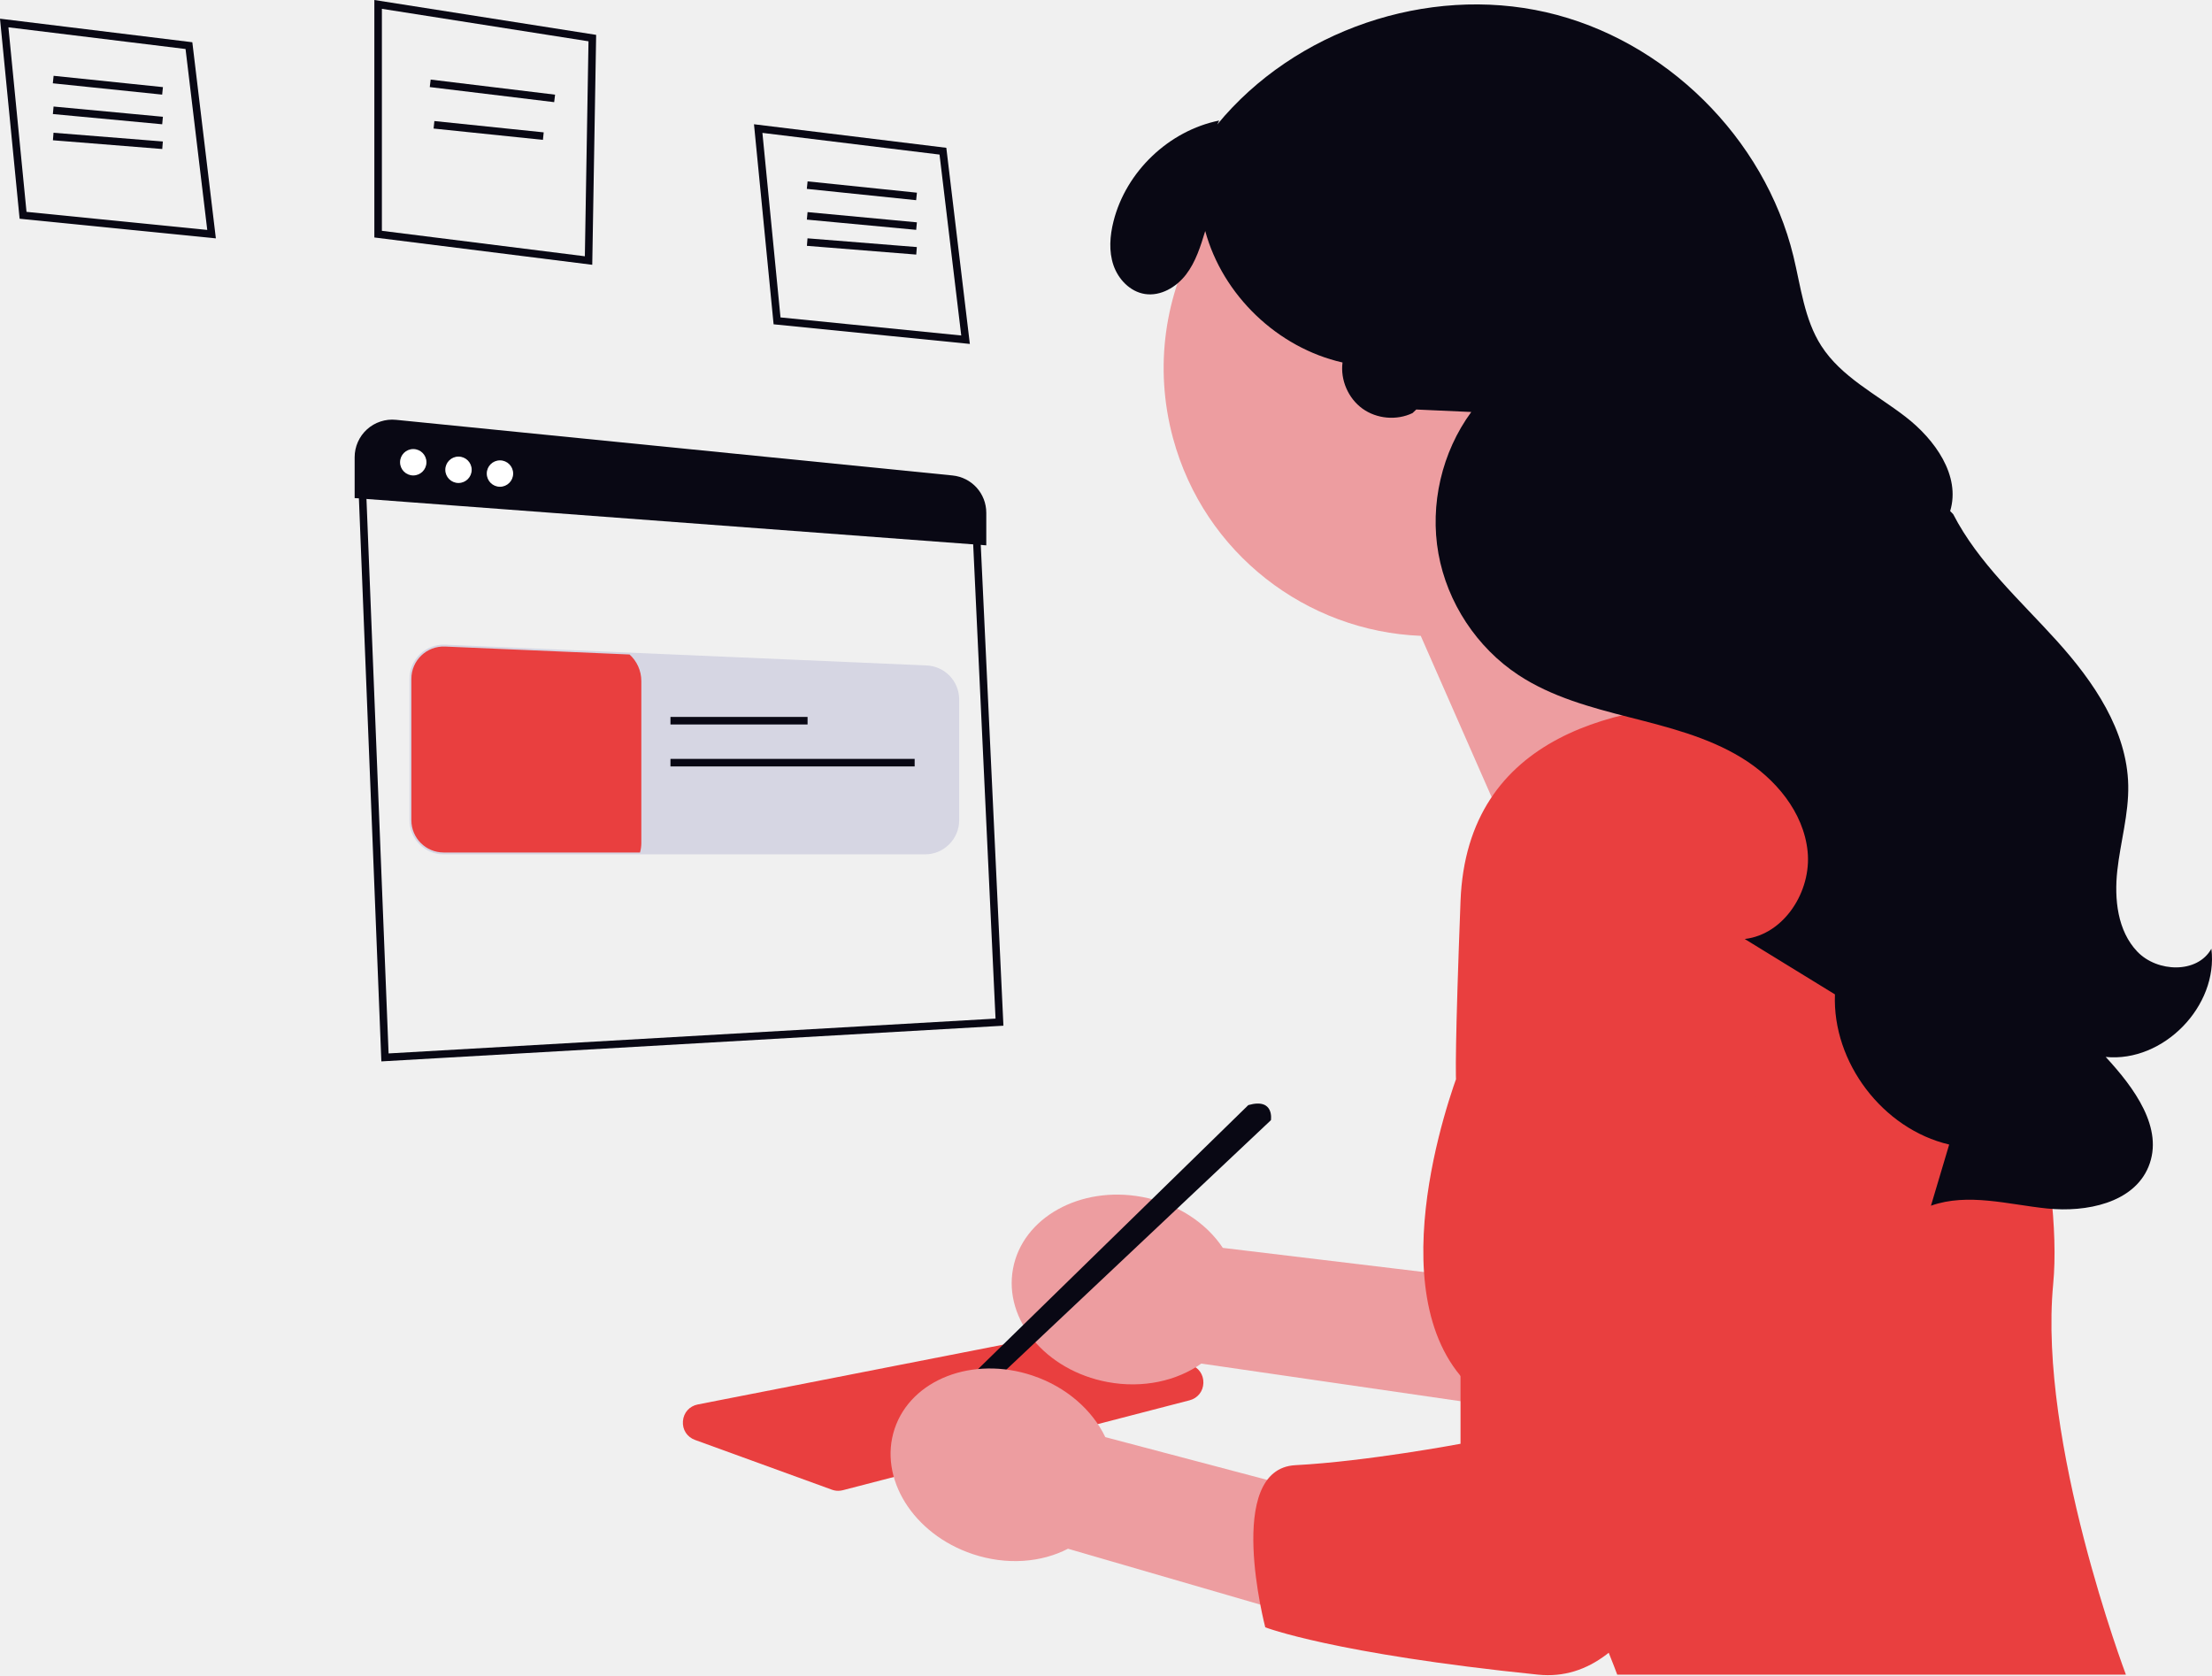
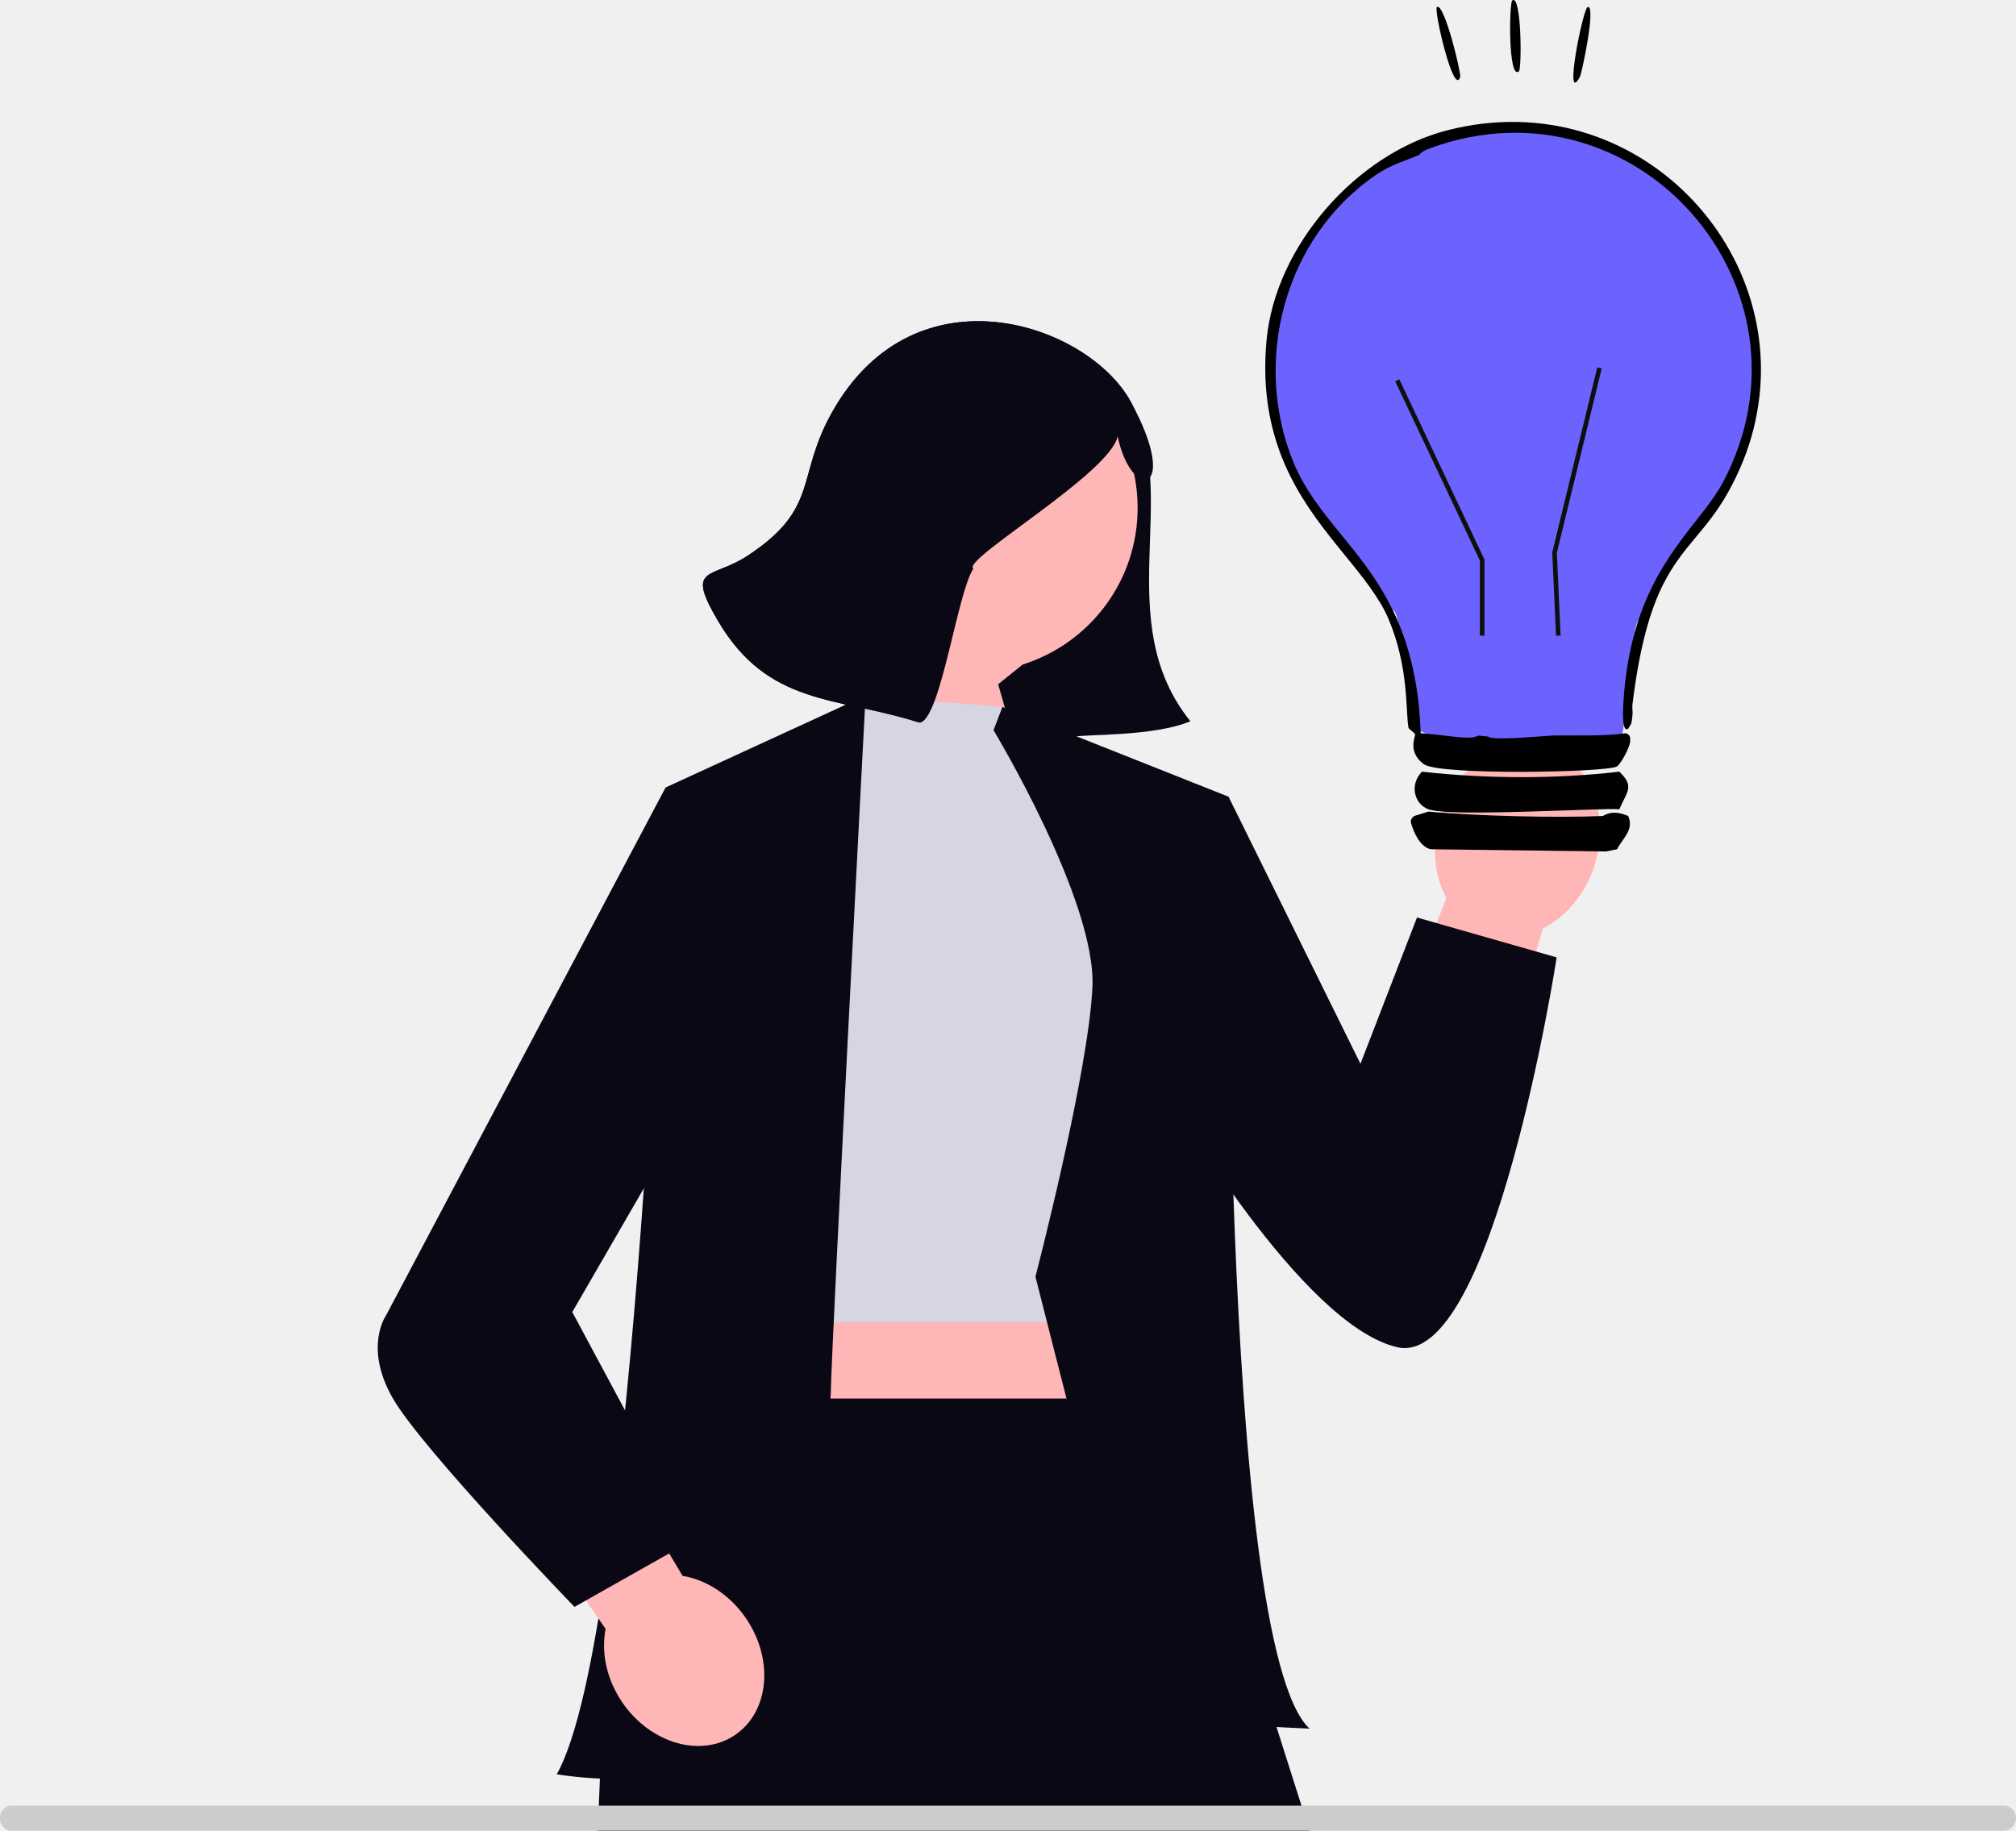
- <svg xmlns="http://www.w3.org/2000/svg" width="927.677" height="702.459" viewBox="0 0 927.677 702.459" role="img" artist="Katerina Limpitsouni" source="https://undraw.co/">
-   <path d="M351.522,625.148c-.896,0-1.788-.156-2.643-.468l-57.392-20.859c-3.361-1.221-5.355-4.314-5.078-7.881.278-3.567,2.725-6.315,6.236-7.002l158.51-31.033c1.278-.253,2.612-.171,3.852.224l44.291,14.194c3.367,1.079,5.48,4.061,5.381,7.596-.1,3.536-2.376,6.394-5.801,7.282l-145.409,37.698c-.641.167-1.295.249-1.947.249Z" fill="#E93F3F" />
-   <path d="M512.832,523.281l141.124,16.96-25.729,49.618-124.424-18.063c-10.245,7.266-24.483,10.502-39.286,7.747-25.901-4.82-43.664-26.104-39.674-47.54,3.989-21.435,28.22-34.904,54.12-30.084,14.803,2.755,26.923,10.897,33.869,21.362Z" fill="#ed9da0" />
-   <path d="M708.785,125.082c-16.185-59.882-77.849-95.306-137.731-79.121-59.882,16.185-95.306,77.849-79.121,137.731,13.126,48.565,56.166,81.036,103.907,82.944l58.4,132.859,82.788-117.925s-31.031-23.164-52.371-52.972c24.011-27.325,34.33-65.769,24.128-103.516Z" fill="#ed9da0" />
-   <path d="M822.389,357.019c-15.114-37.382-51.294-61.852-91.615-62.241-50.854-.49-115.585,12.809-118.254,83.091-4.42,116.37,0,69.53,0,69.53,0,0-35.107,87.416,0,129.579,35.107,42.164,65.721,125.265,65.721,125.265h213.332s-36.828-97.331-30.504-163.735c4.293-45.075-16.183-125.846-38.681-181.49Z" fill="#E93F3F" />
-   <path d="M523.515,463.409l-135.971,132.809,8.209,2.897,137.248-129.381s1.581-9.486-9.486-6.324Z" fill="#090814" />
-   <path d="M927.418,397.831c-5.844,10.536-22.722,9.939-31.05,1.232-8.328-8.707-9.719-21.984-8.412-33.961,1.305-11.978,4.836-23.756,4.593-35.802-.464-22.986-14.483-43.422-29.883-60.492-15.4-17.07-33.008-32.751-43.529-53.192l-1.271-1.309c4.495-14.848-6.407-30.015-18.68-39.504-12.274-9.488-26.991-16.724-35.371-29.779-7.129-11.106-8.57-24.77-11.69-37.594-12.089-49.686-53.879-90.902-103.727-102.302-49.849-11.4-105.399,7.556-137.881,47.05l.781-1.637c-21.1,4.271-39.049,21.392-44.311,42.266-1.524,6.047-2.031,12.548-.005,18.445s6.971,11.048,13.13,12.024c6.606,1.048,13.215-2.839,17.286-8.147,4.071-5.308,6.1-11.857,8.054-18.254,7.332,26.936,30.351,48.974,57.58,55.129-.949,7.314,2.386,15.028,8.365,19.347,5.978,4.319,14.349,5.063,20.995,1.865l1.566-1.491c7.691.346,15.381.692,23.071,1.038-12.36,16.838-17.46,38.824-13.775,59.384,3.685,20.559,16.104,39.406,33.542,50.903,13.93,9.184,30.383,13.601,46.549,17.729,16.166,4.129,32.654,8.226,46.909,16.896,14.256,8.671,26.198,22.833,27.841,39.438s-9.81,34.733-26.386,36.639c12.613,7.744,25.225,15.488,37.838,23.232-1.126,28.566,20.077,56.433,47.907,62.968-2.548,8.548-5.094,17.097-7.641,25.645,15.48-5.505,32.428-.491,48.773,1.177,16.346,1.668,36.163-2.299,42.443-17.481,6.678-16.143-6.073-33.257-17.934-46.081,24.149,2.409,47.301-21.297,44.323-45.382Z" fill="#090814" />
-   <path d="M159.937,445.081l-.063-1.607-9.621-241.149,10.748-7.737.579.046,224.551,18.12,24.982,11.455.045.962,9.661,204.943-260.882,14.968ZM153.48,203.896l9.489,237.844,254.542-14.603-9.468-200.856-22.725-10.42-223.414-18.028-8.426,6.063Z" fill="#090814" />
-   <path d="M387.939,358.268h-201.884c-7.899,0-14.325-6.426-14.325-14.324v-59.29c0-3.937,1.566-7.607,4.408-10.336,2.847-2.734,6.598-4.147,10.535-3.99l201.886,8.713c7.684.318,13.706,6.604,13.706,14.308v50.594c0,7.898-6.426,14.324-14.325,14.324Z" fill="#d6d6e3" />
-   <path d="M268.965,285.619v67.827c0,1.392-.19,2.751-.554,4.032h-82.357c-7.478,0-13.534-6.056-13.534-13.534v-59.29c0-7.7,6.419-13.85,14.119-13.534l77.392,3.336c3.035,2.751,4.933,6.735,4.933,11.162Z" fill="#E93F3F" />
-   <rect x="281.182" y="300.634" width="57.499" height="3.162" fill="#090814" />
-   <rect x="281.182" y="318.229" width="102.409" height="3.162" fill="#090814" />
-   <path d="M90.529,99.954l-82.304-8.231L0,7.836l80.66,9.877,9.869,82.241ZM11.118,88.836l75.801,7.579-9.103-75.864L3.533,11.455l7.586,77.381Z" fill="#090814" />
-   <rect x="43.664" y="12.685" width="3.163" height="46.095" transform="translate(5.04655 77.06107) rotate(-84.09386)" fill="#090814" />
-   <rect x="43.664" y="25.368" width="3.163" height="46.051" transform="translate(-7.15476 88.93128) rotate(-84.65183)" fill="#090814" />
-   <rect x="43.664" y="36.078" width="3.163" height="45.997" transform="translate(-17.24883 99.47019) rotate(-85.4293)" fill="#090814" />
-   <path d="M406.74,144.223l-82.304-8.231-8.225-83.887,80.66,9.877,9.869,82.241ZM327.329,133.105l75.801,7.579-9.103-75.864-74.283-9.096,7.586,77.381Z" fill="#090814" />
-   <rect x="359.875" y="56.955" width="3.163" height="46.095" transform="translate(244.6851 431.3078) rotate(-84.09386)" fill="#090814" />
-   <rect x="359.875" y="69.638" width="3.163" height="46.051" transform="translate(235.5061 443.909) rotate(-84.65183)" fill="#090814" />
-   <rect x="359.875" y="80.348" width="3.163" height="45.997" transform="translate(229.6348 455.4173) rotate(-85.4293)" fill="#090814" />
-   <path d="M248.382,111.04l-91.385-11.46V0l93.018,14.622-1.634,96.418ZM160.159,96.789l85.119,10.675,1.529-90.146L160.159,3.699v93.089Z" fill="#090814" />
-   <rect x="204.931" y="11.826" width="3.163" height="52.557" transform="translate(143.8355 238.5316) rotate(-83.08877)" fill="#090814" />
-   <rect x="203.35" y="31.658" width="3.163" height="46.095" transform="translate(129.4295 252.9204) rotate(-84.09386)" fill="#090814" />
-   <path d="M413.631,228.683l-264.899-19.816v-17.141c0-4.444,1.89-8.702,5.183-11.683,3.295-2.981,7.723-4.439,12.142-3.996l233.383,23.33c8.091.808,14.191,7.549,14.191,15.679v13.627Z" fill="#090814" />
-   <circle cx="173.311" cy="193.839" r="5.534" fill="#fff" />
-   <circle cx="192.284" cy="197.001" r="5.534" fill="#fff" />
-   <circle cx="209.675" cy="198.582" r="5.534" fill="#fff" />
-   <path d="M463.55,602.637l137.425,36.303-32.34,45.586-120.733-35.087c-11.151,5.78-25.7,7.017-39.98,2.243-24.986-8.354-39.636-31.889-32.723-52.567,6.914-20.678,32.773-30.669,57.759-22.315,14.28,4.774,25.159,14.514,30.591,25.838Z" fill="#ed9da0" />
-   <path d="M737.028,447.4s-6.003,263.637-91.971,254.845c-85.968-8.792-114.427-19.859-114.427-19.859,0,0-17.392-66.404,12.648-67.985,30.04-1.581,69.243-8.976,69.243-8.976v-191.209" fill="#E93F3F" />
+ <svg xmlns="http://www.w3.org/2000/svg" width="876.971" height="796.547" viewBox="0 0 876.971 796.547" role="img" artist="Katerina Limpitsouni" source="https://undraw.co/">
+   <path d="M468.028,322.625c.187.693-.31,1.173-1.038,1.038-14.096-5.811-63.196-29.262-64.059-43.285,52.101,21.696,89.318-61.529,83.253-90.558-3.253,16.167-34.634,36.362-48.765,33.201-1.585-.355-19.41,20.573-14.007,24.382-6.982,10.771-13.96,63.605-22.826,66.922-.294.11-.711-.094-1.038,0-35.582-11.307-65.334-7.059-87.154-44.096-14.477-24.572-2.932-18.025,12.969-28.532,31.528-20.833,20.587-34.155,36.833-62.771,36.254-63.858,111.109-38.077,129.693-4.15,22.052,40.257-9.083,95.485,25.939,139.031-15.82,6.73-46.387,5.584-50.321,6.744-2.042.602.491,1.972.519,2.075Z" fill="#090814" />
+   <path d="M352.027,220.97c0-39.448,31.979-71.426,71.426-71.426,39.448,0,71.426,31.979,71.426,71.426,0,31.992-21.035,59.068-50.027,68.161l-10.649,8.58,19.118,66.914-22.277,15.759-70.391-58.659s15.207-19.369,23.362-41.21c-19.274-12.791-31.988-34.68-31.988-59.546Z" fill="#ffb6b6" />
+   <path d="M671.12,403.975l-51.175,177.833-51.752-35.917,60.986-155.156c-5.318-9.85-6.64-22.796-2.6-35.594,7.068-22.392,27.821-35.801,46.352-29.951,18.531,5.85,27.823,28.744,20.755,51.135-4.04,12.797-12.555,22.638-22.565,27.65Z" fill="#ffb6b6" />
+   <rect x="315.734" y="474.192" width="184.597" height="215.002" fill="#ffb6b6" />
+   <polygon points="377.698 302.749 333.816 402.962 338.158 575.192 486.471 575.192 491.126 392.443 436.063 307.572 377.698 302.749" fill="#d6d6e3" />
+   <path d="M289.535,342.626s-12.847,368.514-47.342,429.328c0,0,47.671,8.308,59.796-8.874,12.124-17.182,58.889-131.569,59.396-156.901.507-25.332,15.157-303.553,15.157-303.553l-87.007,40Z" fill="#090814" />
+   <path d="M432.19,317.698l3.874-10.127,98.358,39.06s-4.59,368.274,35.229,405.488c0,0-66.521-3.173-68.73-4.697s-50.503-191.958-50.503-191.958c0,0,23.021-88.22,24.799-125.89,1.777-37.669-43.027-111.876-43.027-111.876Z" fill="#090814" />
+   <polygon points="304.4 608.479 262.53 735.711 260.036 796.547 569.624 796.547 509.915 608.479 304.4 608.479" fill="#090814" />
+   <path d="M509.465,353.831l24.957-7.2,57.385,116.216,24.593-63.654,60.76,17.36s-27.617,179.228-69.371,169.588c-41.754-9.64-98.324-108.065-98.324-108.065v-124.246Z" fill="#090814" />
+   <path d="M263.45,708.731l-83.752-121.752,38.502-33.874,78.701,132.511c10.208,1.702,20.41,8.079,27.462,18.285,12.34,17.858,10.363,40.614-4.416,50.827-14.779,10.213-36.764,4.015-49.105-13.844-7.053-10.206-9.409-22.004-7.392-32.154Z" fill="#ffb6b6" />
+   <path d="M304.4,352.901l-14.865-10.275-121.604,229.687s-9.871,13.85,3.004,36.167c12.875,22.316,78.974,90.658,78.974,90.658l52.08-29.416-53.045-98.856,50-86.486,5.456-131.479Z" fill="#090814" />
+   <path d="M486.185,189.82c-3.253,16.167-68.174,53.774-62.771,57.584-6.982,10.771-13.96,63.605-22.826,66.922-.294.11-.711-.094-1.038,0-35.582-11.307-65.334-7.059-87.154-44.096-14.477-24.572-2.932-18.025,12.969-28.532,31.528-20.833,20.587-34.155,36.833-62.771,36.254-63.858,111.109-38.077,129.693-4.15,22.052,40.257.358,44.073-5.706,15.044Z" fill="#090814" />
+   <path d="M764.826,163.635c0,7.753-.695,15.484-2.063,23.02-2.346,9.273-6.037,18.59-11.184,27.733-9.469,16.809-19.611,23.086-27.95,39.547-1.433,1.108-2.91,2.107-4.409,3.084-2.997,1.933-3.323,11.402-6.515,13.03-.022.022-.043.022-.065.043-.586.413-1.129,2.432-1.651,5.473v.043c-1.607,9.404-2.997,28.537-4.604,39.851-.217,1.368-.413,2.628-.63,3.735-.543,2.997-1.108,4.908-1.737,5.147-7.753,2.997-11.054-1.108-19.546,0-4.561.608-27.842,4.343-32.576,4.343-13.443,0-20.718-4.582-31.599-9.49-.76-.326-1.52-.673-2.324-1.021-.282-.109-.543-.239-.825-.347-3.127-1.325-6.081-34.726-9.013-47.366-.021-.022-.021-.043-.021-.065-.608-2.628-1.216-4.343-1.824-4.691-.152-.087-.304-.174-.456-.261-1.933-1.108-3.822-2.324-5.668-3.583-11.184-18.634-32.793-36.355-43.456-65.347-3.062-10.88-4.712-22.043-4.712-32.88,0-58.767,47.648-106.415,106.415-106.415s106.415,47.648,106.415,106.415Z" fill="#6c63ff" />
+   <path d="M762.763,186.655c-2.346,9.273-6.037,18.59-11.184,27.733-9.469,16.809-19.611,23.086-27.95,39.547-5.538,10.967-10.294,26.452-13.508,52.556-.196,1.542.217,3.301,0,4.821-.499,3.366.108,2.758-1.933,5.798-.934.521-1.498-.217-1.802-1.651-.565-2.411-.413-6.863-.13-10.902.738-11.032,2.411-20.588,4.734-28.949v-.043c.521-1.889,1.086-3.714,1.651-5.473,10.055-30.621,28.602-44.499,37.006-60.526,44.152-84.003-37.441-177.778-127.307-145.159-4.821,1.759-4.561,2.78-4.821,2.91-6.754,2.932-12.248,4.213-18.807,8.665-39.83,27.103-54.119,80.723-36.159,124.896,9.73,23.911,30.1,37.397,43.283,64.566.782,1.585,1.542,3.236,2.28,4.951,0,.022,0,.043.021.065,5.299,12.444,9.056,27.711,9.838,47.713.022.282.043.565.043.847.782.065,1.542.109,2.28.174,11.532.999,19.003,2.845,22.868.847l4.257.434c1.412,1.976,25.127-.434,28.928-.478h.977c9.447-.13,18.981.347,28.428-.804.478-.043.977-.109,1.455-.174,2.454.695,1.803,2.78,1.933,2.91.304,2.736-4.235,10.663-5.777,11.554-4.452,2.606-76.988,3.931-83.916-.956-7.319-5.169-3.714-12.314-3.844-13.009-.13-.608-2.802-2.345-2.91-2.91-1.303-7.384.239-26.126-8.665-47.257-1.064-2.541-2.367-5.017-3.866-7.493-11.184-18.634-32.793-36.355-43.456-65.347-4.951-13.421-7.558-29.232-5.733-48.669,3.844-40.829,39.069-81.006,78.595-91.148,82.722-21.24,152.564,53.772,133.193,129.956Z" fill="#010001" />
+   <path d="M704.405,335.739c6.883,6.549,3.205,8.762,0,16.396-4.046-.91-73.295,3.516-82.943,0-6.47-2.358-8.308-10.859-2.893-16.396,27.582,3.126,58.377,3.245,85.836,0Z" fill="#010001" />
+   <path d="M708.263,355.028c2.709,6.024-2.475,9.722-4.822,14.467l-4.822.964-76.191-.964c-4.597-.884-7.494-7.307-8.68-11.573.143-.075-.544-1.552,1.447-2.893l6.269-1.929c19.783,1.921,55.959,2.802,75.709,1.929.587-.026,3.822-3.196,11.091,0Z" fill="#010001" />
+   <path d="M657.855.169c4.077-2.783,4.152,29.802,2.893,30.862-4.758,4.008-4.26-29.93-2.893-30.862Z" fill="#010001" />
+   <path d="M625.064,3.062c3.206-2.061,10.606,28.781,10.127,30.38-2.725,9.082-11.636-29.41-10.127-30.38Z" fill="#010001" />
+   <path d="M690.646,3.062c3.824-1.005-2.611,28.988-3.376,30.38-7.23,13.157,1.3-29.835,3.376-30.38Z" fill="#010001" />
+   <polygon points="645.751 276.564 643.751 276.564 643.751 243.895 606.928 165.915 608.736 165.061 645.751 243.446 645.751 276.564" fill="#0f0f10" />
+   <polygon points="676.873 276.609 675.235 240.315 675.27 240.176 694.816 159.822 696.759 160.295 677.247 240.51 678.871 276.52 676.873 276.609" fill="#0f0f10" />
+   <path d="M872.188,796.508H4.716c-2.811-.215-4.887-2.659-4.705-5.469-.182-2.781,1.895-5.225,4.705-5.439h867.471c2.476.304,4.431,2.262,4.735,4.735.397,3.026-1.71,5.774-4.735,6.173Z" fill="#ccc" />
</svg>
